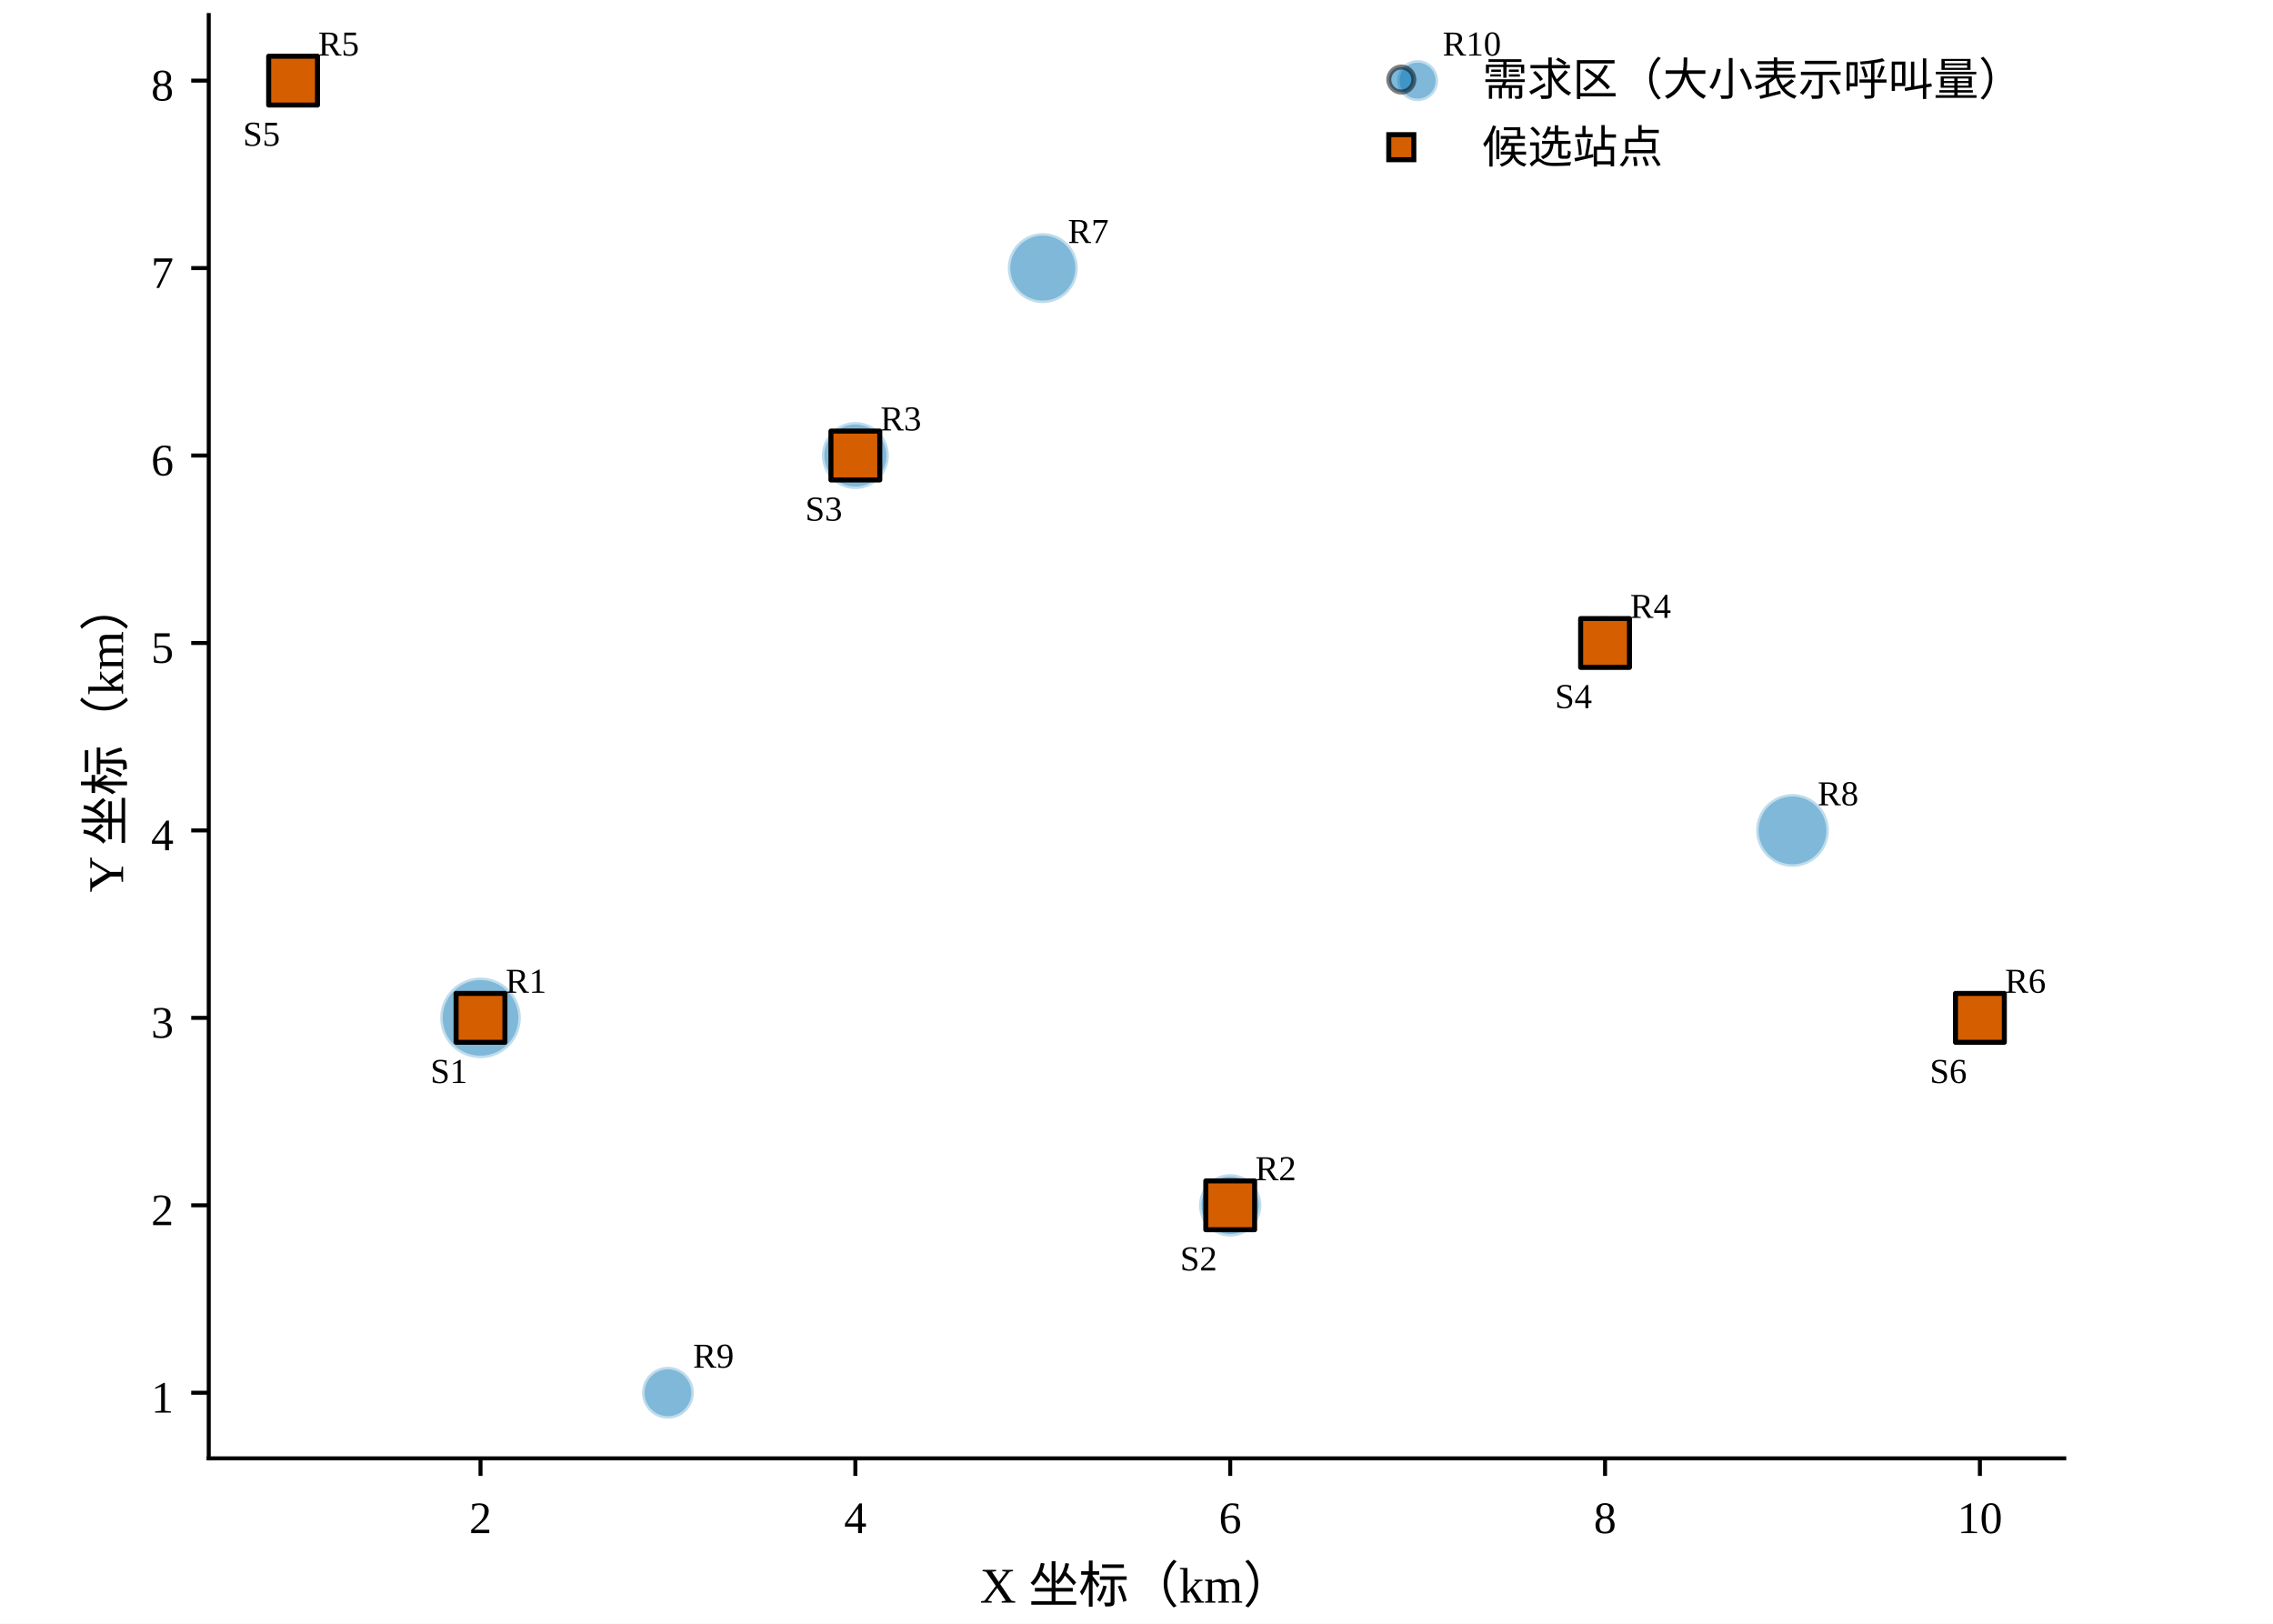
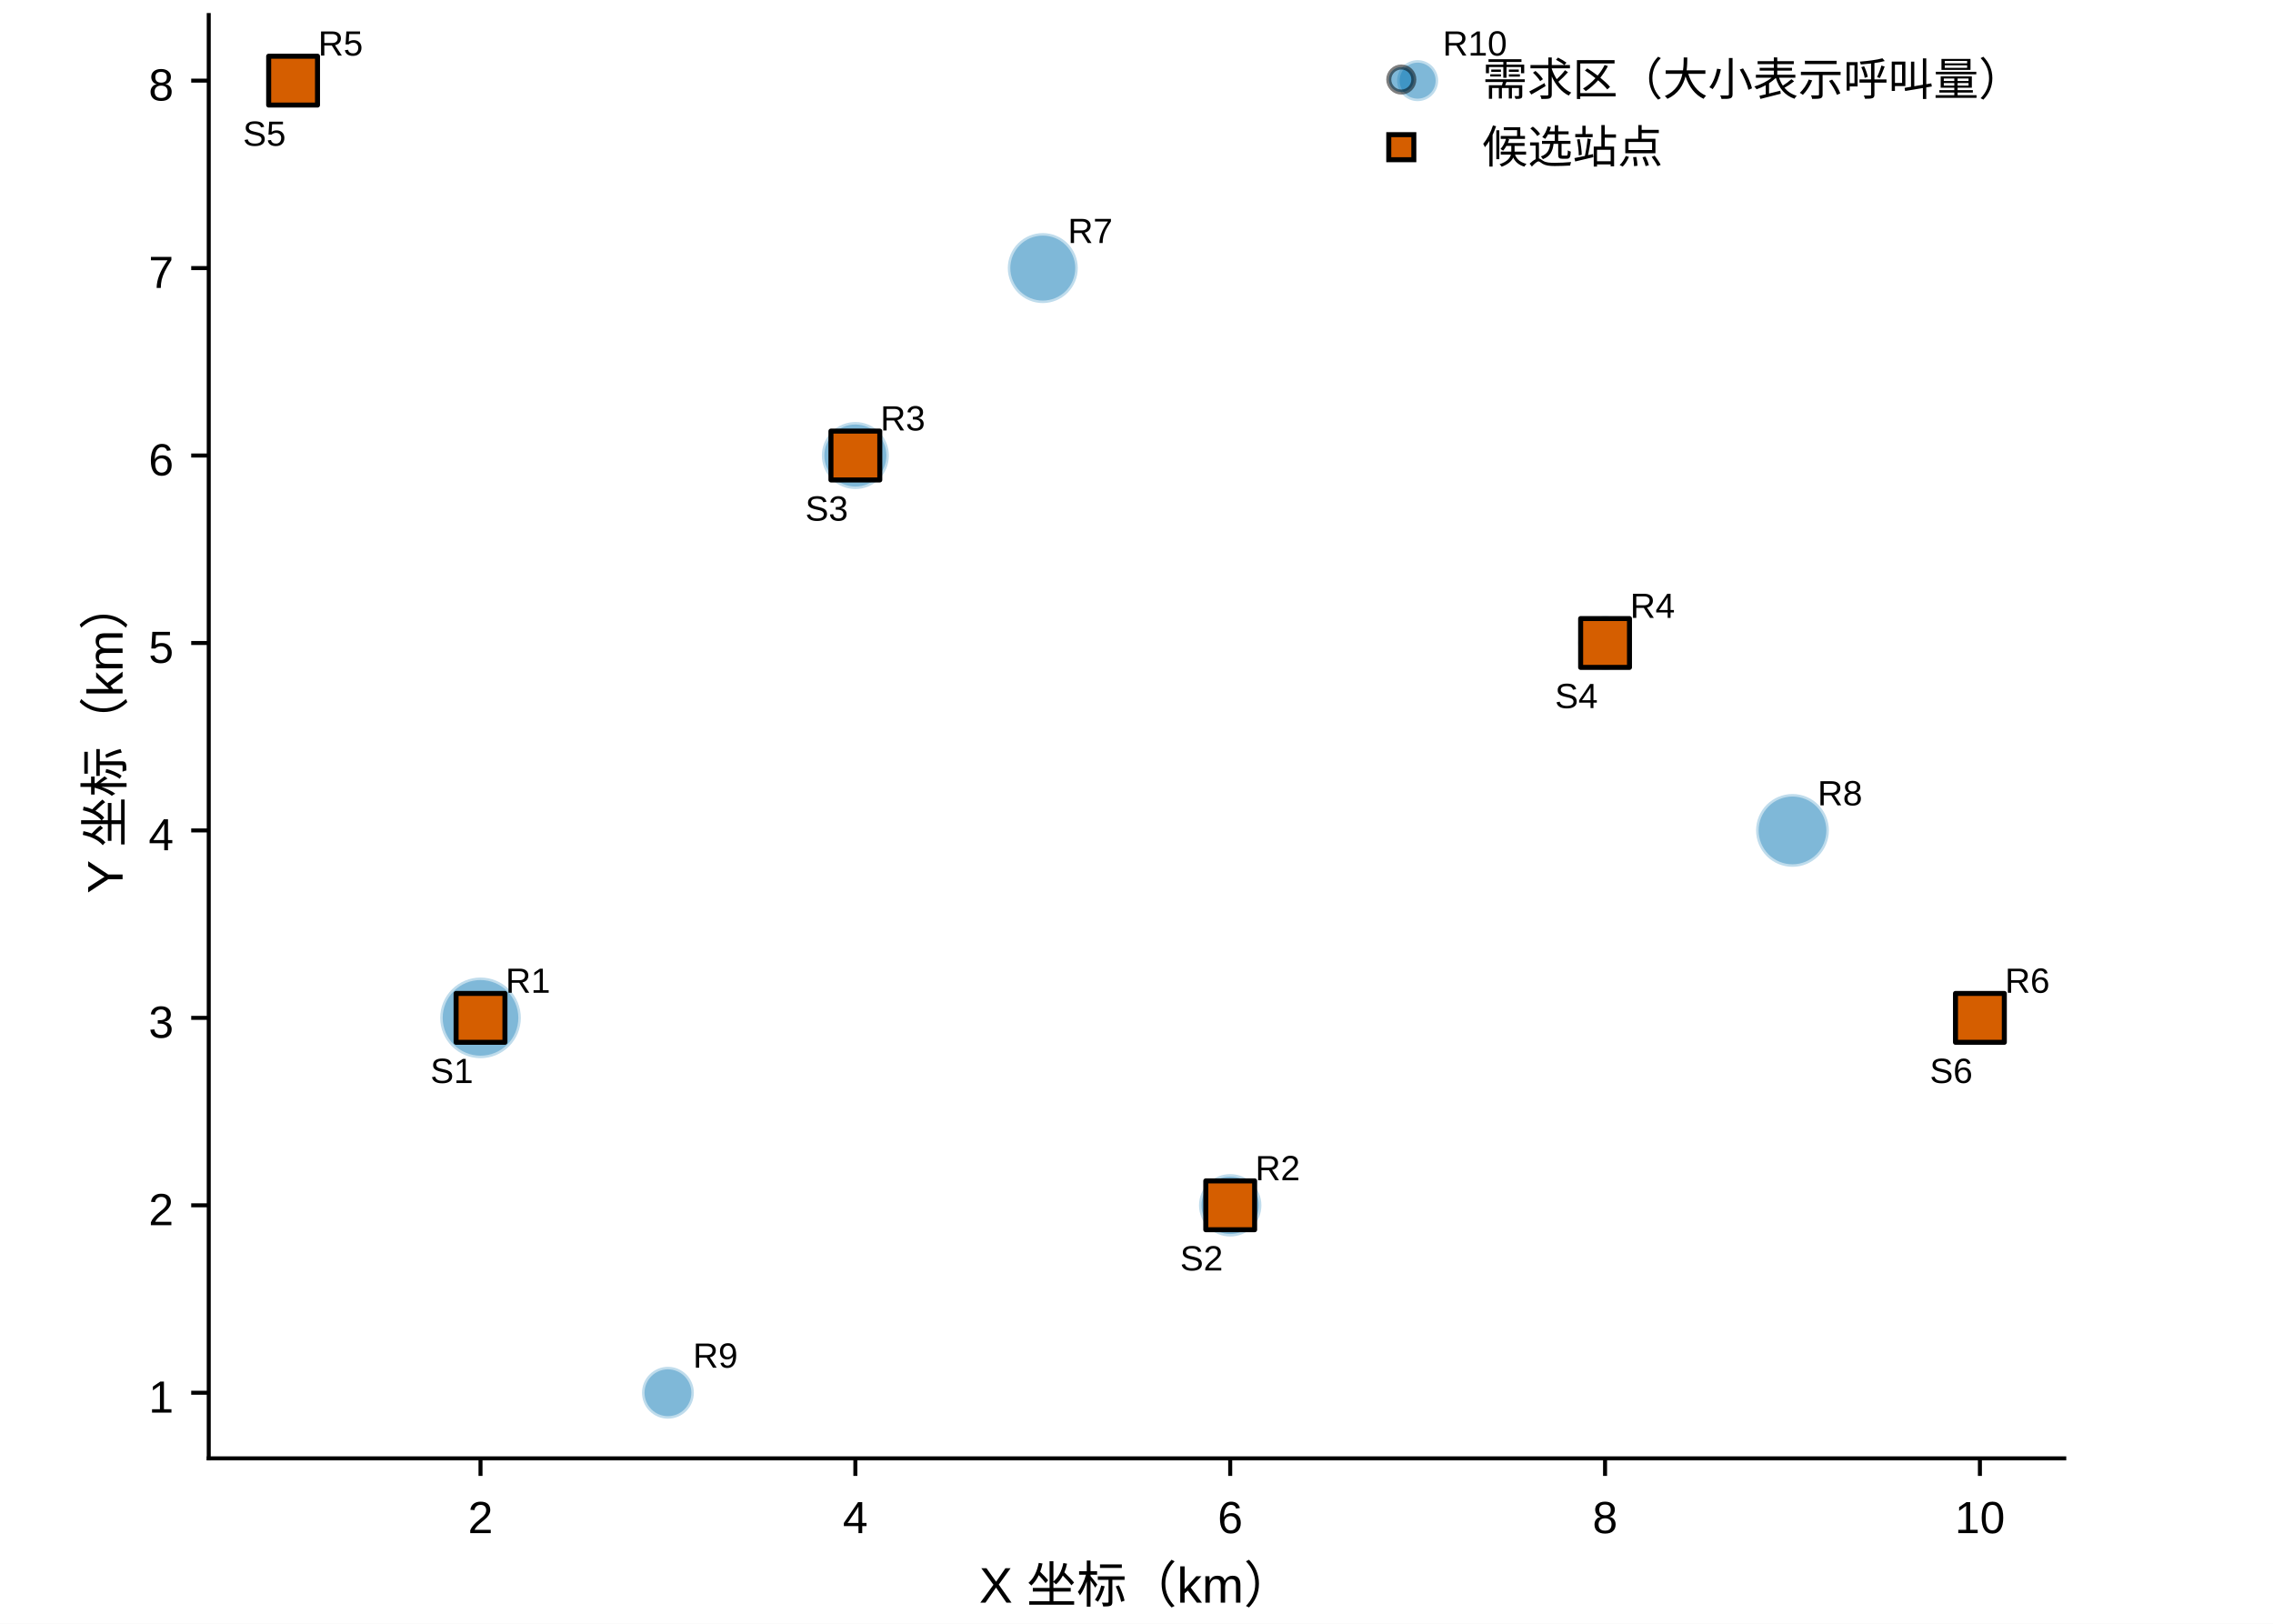
<svg xmlns="http://www.w3.org/2000/svg" xmlns:xlink="http://www.w3.org/1999/xlink" width="453.6pt" height="324pt" viewBox="0 0 453.6 324" version="1.1">
  <defs>
    <style type="text/css">*{stroke-linejoin: round; stroke-linecap: butt}</style>
  </defs>
  <g id="figure_1">
    <g id="patch_1">
-       <path d="M 0 324  L 453.6 324  L 453.6 0  L 0 0  z " style="fill: #ffffff" />
+       <path d="M 0 324 L 453.6 324 L 453.6 0 L 0 0 z " style="fill: #ffffff" />
    </g>
    <g id="axes_1">
      <g id="patch_2">
-         <path d="M 41.657 291  L 411.943 291  L 411.943 3  L 41.657 3  z " style="fill: #ffffff" />
+         <path d="M 41.657 291 L 411.943 291 L 411.943 3 L 41.657 3 z " style="fill: #ffffff" />
      </g>
      <g id="PathCollection_1">
-         <path d="M 95.891 211.151  C 98.025 211.151 100.072 210.303 101.581 208.794  C 103.09 207.285 103.938 205.238 103.938 203.104  C 103.938 200.97 103.09 198.923 101.581 197.414  C 100.072 195.905 98.025 195.057 95.891 195.057  C 93.757 195.057 91.71 195.905 90.201 197.414  C 88.692 198.923 87.844 200.97 87.844 203.104  C 87.844 205.238 88.692 207.285 90.201 208.794  C 91.71 210.303 93.757 211.151 95.891 211.151  z " clip-path="url(#pc7ab829823)" style="fill: #0072b2; fill-opacity: 0.5; stroke: #ffffff; stroke-opacity: 0.5" />
-         <path d="M 245.501 246.731  C 247.152 246.731 248.736 246.075 249.903 244.908  C 251.07 243.741 251.726 242.157 251.726 240.506  C 251.726 238.855 251.07 237.272 249.903 236.105  C 248.736 234.937 247.152 234.281 245.501 234.281  C 243.85 234.281 242.267 234.937 241.1 236.105  C 239.932 237.272 239.276 238.855 239.276 240.506  C 239.276 242.157 239.932 243.741 241.1 244.908  C 242.267 246.075 243.85 246.731 245.501 246.731  z " clip-path="url(#pc7ab829823)" style="fill: #0072b2; fill-opacity: 0.5; stroke: #ffffff; stroke-opacity: 0.5" />
-         <path d="M 170.696 97.586  C 172.47 97.586 174.172 96.881 175.426 95.626  C 176.681 94.372 177.386 92.67 177.386 90.896  C 177.386 89.122 176.681 87.42 175.426 86.166  C 174.172 84.912 172.47 84.207 170.696 84.207  C 168.922 84.207 167.22 84.912 165.966 86.166  C 164.712 87.42 164.007 89.122 164.007 90.896  C 164.007 92.67 164.712 94.372 165.966 95.626  C 167.22 96.881 168.922 97.586 170.696 97.586  z " clip-path="url(#pc7ab829823)" style="fill: #0072b2; fill-opacity: 0.5; stroke: #ffffff; stroke-opacity: 0.5" />
-         <path d="M 320.306 133.661  C 321.728 133.661 323.092 133.096 324.098 132.09  C 325.103 131.085 325.668 129.721 325.668 128.299  C 325.668 126.877 325.103 125.513 324.098 124.507  C 323.092 123.502 321.728 122.937 320.306 122.937  C 318.884 122.937 317.52 123.502 316.515 124.507  C 315.509 125.513 314.944 126.877 314.944 128.299  C 314.944 129.721 315.509 131.085 316.515 132.09  C 317.52 133.096 318.884 133.661 320.306 133.661  z " clip-path="url(#pc7ab829823)" style="fill: #0072b2; fill-opacity: 0.5; stroke: #ffffff; stroke-opacity: 0.5" />
-         <path d="M 58.489 21.066  C 59.808 21.066 61.073 20.542 62.006 19.609  C 62.939 18.676 63.464 17.41 63.464 16.091  C 63.464 14.772 62.939 13.506 62.006 12.573  C 61.073 11.64 59.808 11.116 58.489 11.116  C 57.169 11.116 55.904 11.64 54.971 12.573  C 54.038 13.506 53.514 14.772 53.514 16.091  C 53.514 17.41 54.038 18.676 54.971 19.609  C 55.904 20.542 57.169 21.066 58.489 21.066  z " clip-path="url(#pc7ab829823)" style="fill: #0072b2; fill-opacity: 0.5; stroke: #ffffff; stroke-opacity: 0.5" />
-         <path d="M 395.111 207.659  C 396.319 207.659 397.478 207.179 398.332 206.325  C 399.187 205.471 399.667 204.312 399.667 203.104  C 399.667 201.896 399.187 200.737 398.332 199.883  C 397.478 199.029 396.319 198.549 395.111 198.549  C 393.903 198.549 392.745 199.029 391.89 199.883  C 391.036 200.737 390.556 201.896 390.556 203.104  C 390.556 204.312 391.036 205.471 391.89 206.325  C 392.745 207.179 393.903 207.659 395.111 207.659  z " clip-path="url(#pc7ab829823)" style="fill: #0072b2; fill-opacity: 0.5; stroke: #ffffff; stroke-opacity: 0.5" />
-         <path d="M 208.099 60.476  C 209.95 60.476 211.727 59.74 213.036 58.431  C 214.345 57.121 215.081 55.345 215.081 53.494  C 215.081 51.642 214.345 49.866 213.036 48.557  C 211.727 47.247 209.95 46.512 208.099 46.512  C 206.247 46.512 204.471 47.247 203.162 48.557  C 201.852 49.866 201.117 51.642 201.117 53.494  C 201.117 55.345 201.852 57.121 203.162 58.431  C 204.471 59.74 206.247 60.476 208.099 60.476  z " clip-path="url(#pc7ab829823)" style="fill: #0072b2; fill-opacity: 0.5; stroke: #ffffff; stroke-opacity: 0.5" />
-         <path d="M 357.709 172.964  C 359.635 172.964 361.483 172.199 362.845 170.837  C 364.207 169.475 364.972 167.627 364.972 165.701  C 364.972 163.775 364.207 161.928 362.845 160.566  C 361.483 159.204 359.635 158.438 357.709 158.438  C 355.783 158.438 353.935 159.204 352.573 160.566  C 351.211 161.928 350.446 163.775 350.446 165.701  C 350.446 167.627 351.211 169.475 352.573 170.837  C 353.935 172.199 355.783 172.964 357.709 172.964  z " clip-path="url(#pc7ab829823)" style="fill: #0072b2; fill-opacity: 0.5; stroke: #ffffff; stroke-opacity: 0.5" />
-         <path d="M 133.294 283.081  C 134.665 283.081 135.981 282.536 136.951 281.566  C 137.921 280.596 138.466 279.281 138.466 277.909  C 138.466 276.537 137.921 275.222 136.951 274.252  C 135.981 273.282 134.665 272.737 133.294 272.737  C 131.922 272.737 130.606 273.282 129.636 274.252  C 128.667 275.222 128.122 276.537 128.122 277.909  C 128.122 279.281 128.667 280.596 129.636 281.566  C 130.606 282.536 131.922 283.081 133.294 283.081  z " clip-path="url(#pc7ab829823)" style="fill: #0072b2; fill-opacity: 0.5; stroke: #ffffff; stroke-opacity: 0.5" />
-         <path d="M 282.904 20.184  C 283.989 20.184 285.03 19.753 285.798 18.985  C 286.565 18.218 286.996 17.177 286.996 16.091  C 286.996 15.006 286.565 13.965 285.798 13.197  C 285.03 12.43 283.989 11.998 282.904 11.998  C 281.818 11.998 280.777 12.43 280.01 13.197  C 279.242 13.965 278.811 15.006 278.811 16.091  C 278.811 17.177 279.242 18.218 280.01 18.985  C 280.777 19.753 281.818 20.184 282.904 20.184  z " clip-path="url(#pc7ab829823)" style="fill: #0072b2; fill-opacity: 0.5; stroke: #ffffff; stroke-opacity: 0.5" />
+         <path d="M 95.891 211.151 C 98.025 211.151 100.072 210.303 101.581 208.794 C 103.09 207.285 103.938 205.238 103.938 203.104 C 103.938 200.97 103.09 198.923 101.581 197.414 C 100.072 195.905 98.025 195.057 95.891 195.057 C 93.757 195.057 91.71 195.905 90.201 197.414 C 88.692 198.923 87.844 200.97 87.844 203.104 C 87.844 205.238 88.692 207.285 90.201 208.794 C 91.71 210.303 93.757 211.151 95.891 211.151 z " clip-path="url(#p1caa23de61)" style="fill: #0072b2; fill-opacity: 0.5; stroke: #ffffff; stroke-opacity: 0.5" />
+         <path d="M 245.501 246.731 C 247.152 246.731 248.736 246.075 249.903 244.908 C 251.07 243.741 251.726 242.157 251.726 240.506 C 251.726 238.855 251.07 237.272 249.903 236.105 C 248.736 234.937 247.152 234.281 245.501 234.281 C 243.85 234.281 242.267 234.937 241.1 236.105 C 239.932 237.272 239.276 238.855 239.276 240.506 C 239.276 242.157 239.932 243.741 241.1 244.908 C 242.267 246.075 243.85 246.731 245.501 246.731 z " clip-path="url(#p1caa23de61)" style="fill: #0072b2; fill-opacity: 0.5; stroke: #ffffff; stroke-opacity: 0.5" />
+         <path d="M 170.696 97.586 C 172.47 97.586 174.172 96.881 175.426 95.626 C 176.681 94.372 177.386 92.67 177.386 90.896 C 177.386 89.122 176.681 87.42 175.426 86.166 C 174.172 84.912 172.47 84.207 170.696 84.207 C 168.922 84.207 167.22 84.912 165.966 86.166 C 164.712 87.42 164.007 89.122 164.007 90.896 C 164.007 92.67 164.712 94.372 165.966 95.626 C 167.22 96.881 168.922 97.586 170.696 97.586 z " clip-path="url(#p1caa23de61)" style="fill: #0072b2; fill-opacity: 0.5; stroke: #ffffff; stroke-opacity: 0.5" />
+         <path d="M 320.306 133.661 C 321.728 133.661 323.092 133.096 324.098 132.09 C 325.103 131.085 325.668 129.721 325.668 128.299 C 325.668 126.877 325.103 125.513 324.098 124.507 C 323.092 123.502 321.728 122.937 320.306 122.937 C 318.884 122.937 317.52 123.502 316.515 124.507 C 315.509 125.513 314.944 126.877 314.944 128.299 C 314.944 129.721 315.509 131.085 316.515 132.09 C 317.52 133.096 318.884 133.661 320.306 133.661 z " clip-path="url(#p1caa23de61)" style="fill: #0072b2; fill-opacity: 0.5; stroke: #ffffff; stroke-opacity: 0.5" />
+         <path d="M 58.489 21.066 C 59.808 21.066 61.073 20.542 62.006 19.609 C 62.939 18.676 63.464 17.41 63.464 16.091 C 63.464 14.772 62.939 13.506 62.006 12.573 C 61.073 11.64 59.808 11.116 58.489 11.116 C 57.169 11.116 55.904 11.64 54.971 12.573 C 54.038 13.506 53.514 14.772 53.514 16.091 C 53.514 17.41 54.038 18.676 54.971 19.609 C 55.904 20.542 57.169 21.066 58.489 21.066 z " clip-path="url(#p1caa23de61)" style="fill: #0072b2; fill-opacity: 0.5; stroke: #ffffff; stroke-opacity: 0.5" />
+         <path d="M 395.111 207.659 C 396.319 207.659 397.478 207.179 398.332 206.325 C 399.187 205.471 399.667 204.312 399.667 203.104 C 399.667 201.896 399.187 200.737 398.332 199.883 C 397.478 199.029 396.319 198.549 395.111 198.549 C 393.903 198.549 392.745 199.029 391.89 199.883 C 391.036 200.737 390.556 201.896 390.556 203.104 C 390.556 204.312 391.036 205.471 391.89 206.325 C 392.745 207.179 393.903 207.659 395.111 207.659 z " clip-path="url(#p1caa23de61)" style="fill: #0072b2; fill-opacity: 0.5; stroke: #ffffff; stroke-opacity: 0.5" />
+         <path d="M 208.099 60.476 C 209.95 60.476 211.727 59.74 213.036 58.431 C 214.345 57.121 215.081 55.345 215.081 53.494 C 215.081 51.642 214.345 49.866 213.036 48.557 C 211.727 47.247 209.95 46.512 208.099 46.512 C 206.247 46.512 204.471 47.247 203.162 48.557 C 201.852 49.866 201.117 51.642 201.117 53.494 C 201.117 55.345 201.852 57.121 203.162 58.431 C 204.471 59.74 206.247 60.476 208.099 60.476 z " clip-path="url(#p1caa23de61)" style="fill: #0072b2; fill-opacity: 0.5; stroke: #ffffff; stroke-opacity: 0.5" />
+         <path d="M 357.709 172.964 C 359.635 172.964 361.483 172.199 362.845 170.837 C 364.207 169.475 364.972 167.627 364.972 165.701 C 364.972 163.775 364.207 161.928 362.845 160.566 C 361.483 159.204 359.635 158.438 357.709 158.438 C 355.783 158.438 353.935 159.204 352.573 160.566 C 351.211 161.928 350.446 163.775 350.446 165.701 C 350.446 167.627 351.211 169.475 352.573 170.837 C 353.935 172.199 355.783 172.964 357.709 172.964 z " clip-path="url(#p1caa23de61)" style="fill: #0072b2; fill-opacity: 0.5; stroke: #ffffff; stroke-opacity: 0.5" />
+         <path d="M 133.294 283.081 C 134.665 283.081 135.981 282.536 136.951 281.566 C 137.921 280.596 138.466 279.281 138.466 277.909 C 138.466 276.537 137.921 275.222 136.951 274.252 C 135.981 273.282 134.665 272.737 133.294 272.737 C 131.922 272.737 130.606 273.282 129.636 274.252 C 128.667 275.222 128.122 276.537 128.122 277.909 C 128.122 279.281 128.667 280.596 129.636 281.566 C 130.606 282.536 131.922 283.081 133.294 283.081 z " clip-path="url(#p1caa23de61)" style="fill: #0072b2; fill-opacity: 0.5; stroke: #ffffff; stroke-opacity: 0.5" />
+         <path d="M 282.904 20.184 C 283.989 20.184 285.03 19.753 285.798 18.985 C 286.565 18.218 286.996 17.177 286.996 16.091 C 286.996 15.006 286.565 13.965 285.798 13.197 C 285.03 12.43 283.989 11.998 282.904 11.998 C 281.818 11.998 280.777 12.43 280.01 13.197 C 279.242 13.965 278.811 15.006 278.811 16.091 C 278.811 17.177 279.242 18.218 280.01 18.985 C 280.777 19.753 281.818 20.184 282.904 20.184 z " clip-path="url(#p1caa23de61)" style="fill: #0072b2; fill-opacity: 0.5; stroke: #ffffff; stroke-opacity: 0.5" />
      </g>
      <g id="PathCollection_2">
        <defs>
-           <path id="me030f2ce6d" d="M -4.873 4.873  L 4.873 4.873  L 4.873 -4.873  L -4.873 -4.873  z " style="stroke: #000000" />
+           <path id="m849bb7aa0b" d="M -4.873 4.873 L 4.873 4.873 L 4.873 -4.873 L -4.873 -4.873 z " style="stroke: #000000" />
        </defs>
-         <g clip-path="url(#pc7ab829823)">
-           <use xlink:href="#me030f2ce6d" x="95.891" y="203.104" style="fill: #d55e00; stroke: #000000" />
-           <use xlink:href="#me030f2ce6d" x="245.501" y="240.506" style="fill: #d55e00; stroke: #000000" />
-           <use xlink:href="#me030f2ce6d" x="170.696" y="90.896" style="fill: #d55e00; stroke: #000000" />
-           <use xlink:href="#me030f2ce6d" x="320.306" y="128.299" style="fill: #d55e00; stroke: #000000" />
-           <use xlink:href="#me030f2ce6d" x="58.489" y="16.091" style="fill: #d55e00; stroke: #000000" />
-           <use xlink:href="#me030f2ce6d" x="395.111" y="203.104" style="fill: #d55e00; stroke: #000000" />
+         <g clip-path="url(#p1caa23de61)">
+           <use xlink:href="#m849bb7aa0b" x="95.891" y="203.104" style="fill: #d55e00; stroke: #000000" />
+           <use xlink:href="#m849bb7aa0b" x="245.501" y="240.506" style="fill: #d55e00; stroke: #000000" />
+           <use xlink:href="#m849bb7aa0b" x="170.696" y="90.896" style="fill: #d55e00; stroke: #000000" />
+           <use xlink:href="#m849bb7aa0b" x="320.306" y="128.299" style="fill: #d55e00; stroke: #000000" />
+           <use xlink:href="#m849bb7aa0b" x="58.489" y="16.091" style="fill: #d55e00; stroke: #000000" />
+           <use xlink:href="#m849bb7aa0b" x="395.111" y="203.104" style="fill: #d55e00; stroke: #000000" />
        </g>
      </g>
      <g id="matplotlib.axis_1">
        <g id="xtick_1">
          <g id="line2d_1">
            <defs>
-               <path id="ma19f5868d9" d="M 0 0  L 0 3.5  " style="stroke: #000000; stroke-width: 0.8" />
+               <path id="m3353191e24" d="M 0 0 L 0 3.5 " style="stroke: #000000; stroke-width: 0.8" />
            </defs>
            <g>
-               <use xlink:href="#ma19f5868d9" x="95.891" y="291" style="stroke: #000000; stroke-width: 0.8" />
+               <use xlink:href="#m3353191e24" x="95.891" y="291" style="stroke: #000000; stroke-width: 0.8" />
            </g>
          </g>
          <g id="text_1">
-             <text style="font-size: 9px; font-family: 'Noto Serif SC', 'Times New Roman', 'Times', 'DejaVu Serif', serif; text-anchor: middle" x="95.891" y="305.92" transform="rotate(-0 95.89113 305.9198)">2</text>
+             <text style="font-size: 9px; font-family: 'Noto Sans SC', 'Arial', 'Helvetica', 'DejaVu Sans', sans-serif; text-anchor: middle" x="95.891" y="305.92" transform="rotate(-0 95.89113 305.9198)">2</text>
          </g>
        </g>
        <g id="xtick_2">
          <g id="line2d_2">
            <g>
-               <use xlink:href="#ma19f5868d9" x="170.696" y="291" style="stroke: #000000; stroke-width: 0.8" />
+               <use xlink:href="#m3353191e24" x="170.696" y="291" style="stroke: #000000; stroke-width: 0.8" />
            </g>
          </g>
          <g id="text_2">
-             <text style="font-size: 9px; font-family: 'Noto Serif SC', 'Times New Roman', 'Times', 'DejaVu Serif', serif; text-anchor: middle" x="170.696" y="305.92" transform="rotate(-0 170.6962 305.9198)">4</text>
+             <text style="font-size: 9px; font-family: 'Noto Sans SC', 'Arial', 'Helvetica', 'DejaVu Sans', sans-serif; text-anchor: middle" x="170.696" y="305.92" transform="rotate(-0 170.6962 305.9198)">4</text>
          </g>
        </g>
        <g id="xtick_3">
          <g id="line2d_3">
            <g>
-               <use xlink:href="#ma19f5868d9" x="245.501" y="291" style="stroke: #000000; stroke-width: 0.8" />
+               <use xlink:href="#m3353191e24" x="245.501" y="291" style="stroke: #000000; stroke-width: 0.8" />
            </g>
          </g>
          <g id="text_3">
-             <text style="font-size: 9px; font-family: 'Noto Serif SC', 'Times New Roman', 'Times', 'DejaVu Serif', serif; text-anchor: middle" x="245.501" y="305.92" transform="rotate(-0 245.5013 305.9198)">6</text>
+             <text style="font-size: 9px; font-family: 'Noto Sans SC', 'Arial', 'Helvetica', 'DejaVu Sans', sans-serif; text-anchor: middle" x="245.501" y="305.92" transform="rotate(-0 245.5013 305.9198)">6</text>
          </g>
        </g>
        <g id="xtick_4">
          <g id="line2d_4">
            <g>
-               <use xlink:href="#ma19f5868d9" x="320.306" y="291" style="stroke: #000000; stroke-width: 0.8" />
+               <use xlink:href="#m3353191e24" x="320.306" y="291" style="stroke: #000000; stroke-width: 0.8" />
            </g>
          </g>
          <g id="text_4">
-             <text style="font-size: 9px; font-family: 'Noto Serif SC', 'Times New Roman', 'Times', 'DejaVu Serif', serif; text-anchor: middle" x="320.306" y="305.92" transform="rotate(-0 320.3063 305.9198)">8</text>
+             <text style="font-size: 9px; font-family: 'Noto Sans SC', 'Arial', 'Helvetica', 'DejaVu Sans', sans-serif; text-anchor: middle" x="320.306" y="305.92" transform="rotate(-0 320.3063 305.9198)">8</text>
          </g>
        </g>
        <g id="xtick_5">
          <g id="line2d_5">
            <g>
-               <use xlink:href="#ma19f5868d9" x="395.111" y="291" style="stroke: #000000; stroke-width: 0.8" />
+               <use xlink:href="#m3353191e24" x="395.111" y="291" style="stroke: #000000; stroke-width: 0.8" />
            </g>
          </g>
          <g id="text_5">
-             <text style="font-size: 9px; font-family: 'Noto Serif SC', 'Times New Roman', 'Times', 'DejaVu Serif', serif; text-anchor: middle" x="395.111" y="305.92" transform="rotate(-0 395.1114 305.9198)">10</text>
+             <text style="font-size: 9px; font-family: 'Noto Sans SC', 'Arial', 'Helvetica', 'DejaVu Sans', sans-serif; text-anchor: middle" x="395.111" y="305.92" transform="rotate(-0 395.1114 305.9198)">10</text>
          </g>
        </g>
        <g id="text_6">
-           <text style="font-size: 10px; font-family: 'Noto Serif SC', 'Times New Roman', 'Times', 'DejaVu Serif', serif; text-anchor: middle" x="226.8" y="319.8" transform="rotate(-0 226.8 319.7998)">X 坐标（km）</text>
+           <text style="font-size: 10px; font-family: 'Noto Sans SC', 'Arial', 'Helvetica', 'DejaVu Sans', sans-serif; text-anchor: middle" x="226.8" y="319.8" transform="rotate(-0 226.8 319.7998)">X 坐标（km）</text>
        </g>
      </g>
      <g id="matplotlib.axis_2">
        <g id="ytick_1">
          <g id="line2d_6">
            <defs>
-               <path id="mfa2131908f" d="M 0 0  L -3.5 0  " style="stroke: #000000; stroke-width: 0.8" />
+               <path id="m46ee2d60dd" d="M 0 0 L -3.5 0 " style="stroke: #000000; stroke-width: 0.8" />
            </defs>
            <g>
-               <use xlink:href="#mfa2131908f" x="41.657" y="277.909" style="stroke: #000000; stroke-width: 0.8" />
+               <use xlink:href="#m46ee2d60dd" x="41.657" y="277.909" style="stroke: #000000; stroke-width: 0.8" />
            </g>
          </g>
          <g id="text_7">
-             <text style="font-size: 9px; font-family: 'Noto Serif SC', 'Times New Roman', 'Times', 'DejaVu Serif', serif; text-anchor: end" x="34.657" y="281.869" transform="rotate(-0 34.65745 281.8689)">1</text>
+             <text style="font-size: 9px; font-family: 'Noto Sans SC', 'Arial', 'Helvetica', 'DejaVu Sans', sans-serif; text-anchor: end" x="34.657" y="281.869" transform="rotate(-0 34.65745 281.8689)">1</text>
          </g>
        </g>
        <g id="ytick_2">
          <g id="line2d_7">
            <g>
-               <use xlink:href="#mfa2131908f" x="41.657" y="240.506" style="stroke: #000000; stroke-width: 0.8" />
+               <use xlink:href="#m46ee2d60dd" x="41.657" y="240.506" style="stroke: #000000; stroke-width: 0.8" />
            </g>
          </g>
          <g id="text_8">
-             <text style="font-size: 9px; font-family: 'Noto Serif SC', 'Times New Roman', 'Times', 'DejaVu Serif', serif; text-anchor: end" x="34.657" y="244.466" transform="rotate(-0 34.65745 244.4663)">2</text>
+             <text style="font-size: 9px; font-family: 'Noto Sans SC', 'Arial', 'Helvetica', 'DejaVu Sans', sans-serif; text-anchor: end" x="34.657" y="244.466" transform="rotate(-0 34.65745 244.4663)">2</text>
          </g>
        </g>
        <g id="ytick_3">
          <g id="line2d_8">
            <g>
-               <use xlink:href="#mfa2131908f" x="41.657" y="203.104" style="stroke: #000000; stroke-width: 0.8" />
+               <use xlink:href="#m46ee2d60dd" x="41.657" y="203.104" style="stroke: #000000; stroke-width: 0.8" />
            </g>
          </g>
          <g id="text_9">
-             <text style="font-size: 9px; font-family: 'Noto Serif SC', 'Times New Roman', 'Times', 'DejaVu Serif', serif; text-anchor: end" x="34.657" y="207.064" transform="rotate(-0 34.65745 207.0638)">3</text>
+             <text style="font-size: 9px; font-family: 'Noto Sans SC', 'Arial', 'Helvetica', 'DejaVu Sans', sans-serif; text-anchor: end" x="34.657" y="207.064" transform="rotate(-0 34.65745 207.0638)">3</text>
          </g>
        </g>
        <g id="ytick_4">
          <g id="line2d_9">
            <g>
-               <use xlink:href="#mfa2131908f" x="41.657" y="165.701" style="stroke: #000000; stroke-width: 0.8" />
+               <use xlink:href="#m46ee2d60dd" x="41.657" y="165.701" style="stroke: #000000; stroke-width: 0.8" />
            </g>
          </g>
          <g id="text_10">
-             <text style="font-size: 9px; font-family: 'Noto Serif SC', 'Times New Roman', 'Times', 'DejaVu Serif', serif; text-anchor: end" x="34.657" y="169.661" transform="rotate(-0 34.65745 169.6613)">4</text>
+             <text style="font-size: 9px; font-family: 'Noto Sans SC', 'Arial', 'Helvetica', 'DejaVu Sans', sans-serif; text-anchor: end" x="34.657" y="169.661" transform="rotate(-0 34.65745 169.6613)">4</text>
          </g>
        </g>
        <g id="ytick_5">
          <g id="line2d_10">
            <g>
-               <use xlink:href="#mfa2131908f" x="41.657" y="128.299" style="stroke: #000000; stroke-width: 0.8" />
+               <use xlink:href="#m46ee2d60dd" x="41.657" y="128.299" style="stroke: #000000; stroke-width: 0.8" />
            </g>
          </g>
          <g id="text_11">
-             <text style="font-size: 9px; font-family: 'Noto Serif SC', 'Times New Roman', 'Times', 'DejaVu Serif', serif; text-anchor: end" x="34.657" y="132.259" transform="rotate(-0 34.65745 132.2587)">5</text>
+             <text style="font-size: 9px; font-family: 'Noto Sans SC', 'Arial', 'Helvetica', 'DejaVu Sans', sans-serif; text-anchor: end" x="34.657" y="132.259" transform="rotate(-0 34.65745 132.2587)">5</text>
          </g>
        </g>
        <g id="ytick_6">
          <g id="line2d_11">
            <g>
-               <use xlink:href="#mfa2131908f" x="41.657" y="90.896" style="stroke: #000000; stroke-width: 0.8" />
+               <use xlink:href="#m46ee2d60dd" x="41.657" y="90.896" style="stroke: #000000; stroke-width: 0.8" />
            </g>
          </g>
          <g id="text_12">
-             <text style="font-size: 9px; font-family: 'Noto Serif SC', 'Times New Roman', 'Times', 'DejaVu Serif', serif; text-anchor: end" x="34.657" y="94.856" transform="rotate(-0 34.65745 94.8562)">6</text>
+             <text style="font-size: 9px; font-family: 'Noto Sans SC', 'Arial', 'Helvetica', 'DejaVu Sans', sans-serif; text-anchor: end" x="34.657" y="94.856" transform="rotate(-0 34.65745 94.8562)">6</text>
          </g>
        </g>
        <g id="ytick_7">
          <g id="line2d_12">
            <g>
-               <use xlink:href="#mfa2131908f" x="41.657" y="53.494" style="stroke: #000000; stroke-width: 0.8" />
+               <use xlink:href="#m46ee2d60dd" x="41.657" y="53.494" style="stroke: #000000; stroke-width: 0.8" />
            </g>
          </g>
          <g id="text_13">
-             <text style="font-size: 9px; font-family: 'Noto Serif SC', 'Times New Roman', 'Times', 'DejaVu Serif', serif; text-anchor: end" x="34.657" y="57.454" transform="rotate(-0 34.65745 57.45366)">7</text>
+             <text style="font-size: 9px; font-family: 'Noto Sans SC', 'Arial', 'Helvetica', 'DejaVu Sans', sans-serif; text-anchor: end" x="34.657" y="57.454" transform="rotate(-0 34.65745 57.45366)">7</text>
          </g>
        </g>
        <g id="ytick_8">
          <g id="line2d_13">
            <g>
-               <use xlink:href="#mfa2131908f" x="41.657" y="16.091" style="stroke: #000000; stroke-width: 0.8" />
+               <use xlink:href="#m46ee2d60dd" x="41.657" y="16.091" style="stroke: #000000; stroke-width: 0.8" />
            </g>
          </g>
          <g id="text_14">
-             <text style="font-size: 9px; font-family: 'Noto Serif SC', 'Times New Roman', 'Times', 'DejaVu Serif', serif; text-anchor: end" x="34.657" y="20.051" transform="rotate(-0 34.65745 20.05113)">8</text>
+             <text style="font-size: 9px; font-family: 'Noto Sans SC', 'Arial', 'Helvetica', 'DejaVu Sans', sans-serif; text-anchor: end" x="34.657" y="20.051" transform="rotate(-0 34.65745 20.05113)">8</text>
          </g>
        </g>
        <g id="text_15">
-           <text style="font-size: 10px; font-family: 'Noto Serif SC', 'Times New Roman', 'Times', 'DejaVu Serif', serif; text-anchor: middle" x="24.561" y="147" transform="rotate(-90 24.56089 147)">Y 坐标（km）</text>
+           <text style="font-size: 10px; font-family: 'Noto Sans SC', 'Arial', 'Helvetica', 'DejaVu Sans', sans-serif; text-anchor: middle" x="24.462" y="147" transform="rotate(-90 24.46245 147)">Y 坐标（km）</text>
        </g>
      </g>
      <g id="patch_3">
-         <path d="M 41.657 291  L 41.657 3  " style="fill: none; stroke: #000000; stroke-width: 0.8; stroke-linejoin: miter; stroke-linecap: square" />
+         <path d="M 41.657 291 L 41.657 3 " style="fill: none; stroke: #000000; stroke-width: 0.8; stroke-linejoin: miter; stroke-linecap: square" />
      </g>
      <g id="patch_4">
-         <path d="M 41.657 291  L 411.943 291  " style="fill: none; stroke: #000000; stroke-width: 0.8; stroke-linejoin: miter; stroke-linecap: square" />
+         <path d="M 41.657 291 L 411.943 291 " style="fill: none; stroke: #000000; stroke-width: 0.8; stroke-linejoin: miter; stroke-linecap: square" />
      </g>
      <g id="text_16">
-         <text style="font-size: 7px; font-family: 'Noto Serif SC', 'Times New Roman', 'Times', 'DejaVu Serif', serif; text-anchor: start" x="100.891" y="198.104" transform="rotate(-0 100.8911 198.1038)">R1</text>
+         <text style="font-size: 7px; font-family: 'Noto Sans SC', 'Arial', 'Helvetica', 'DejaVu Sans', sans-serif; text-anchor: start" x="100.891" y="198.104" transform="rotate(-0 100.8911 198.1038)">R1</text>
      </g>
      <g id="text_17">
-         <text style="font-size: 7px; font-family: 'Noto Serif SC', 'Times New Roman', 'Times', 'DejaVu Serif', serif; text-anchor: start" x="250.501" y="235.506" transform="rotate(-0 250.5013 235.5063)">R2</text>
+         <text style="font-size: 7px; font-family: 'Noto Sans SC', 'Arial', 'Helvetica', 'DejaVu Sans', sans-serif; text-anchor: start" x="250.501" y="235.506" transform="rotate(-0 250.5013 235.5063)">R2</text>
      </g>
      <g id="text_18">
-         <text style="font-size: 7px; font-family: 'Noto Serif SC', 'Times New Roman', 'Times', 'DejaVu Serif', serif; text-anchor: start" x="175.696" y="85.896" transform="rotate(-0 175.6962 85.8962)">R3</text>
+         <text style="font-size: 7px; font-family: 'Noto Sans SC', 'Arial', 'Helvetica', 'DejaVu Sans', sans-serif; text-anchor: start" x="175.696" y="85.896" transform="rotate(-0 175.6962 85.8962)">R3</text>
      </g>
      <g id="text_19">
-         <text style="font-size: 7px; font-family: 'Noto Serif SC', 'Times New Roman', 'Times', 'DejaVu Serif', serif; text-anchor: start" x="325.306" y="123.299" transform="rotate(-0 325.3063 123.2987)">R4</text>
+         <text style="font-size: 7px; font-family: 'Noto Sans SC', 'Arial', 'Helvetica', 'DejaVu Sans', sans-serif; text-anchor: start" x="325.306" y="123.299" transform="rotate(-0 325.3063 123.2987)">R4</text>
      </g>
      <g id="text_20">
-         <text style="font-size: 7px; font-family: 'Noto Serif SC', 'Times New Roman', 'Times', 'DejaVu Serif', serif; text-anchor: start" x="63.489" y="11.091" transform="rotate(-0 63.48859 11.09113)">R5</text>
+         <text style="font-size: 7px; font-family: 'Noto Sans SC', 'Arial', 'Helvetica', 'DejaVu Sans', sans-serif; text-anchor: start" x="63.489" y="11.091" transform="rotate(-0 63.48859 11.09113)">R5</text>
      </g>
      <g id="text_21">
-         <text style="font-size: 7px; font-family: 'Noto Serif SC', 'Times New Roman', 'Times', 'DejaVu Serif', serif; text-anchor: start" x="400.111" y="198.104" transform="rotate(-0 400.1114 198.1038)">R6</text>
+         <text style="font-size: 7px; font-family: 'Noto Sans SC', 'Arial', 'Helvetica', 'DejaVu Sans', sans-serif; text-anchor: start" x="400.111" y="198.104" transform="rotate(-0 400.1114 198.1038)">R6</text>
      </g>
      <g id="text_22">
-         <text style="font-size: 7px; font-family: 'Noto Serif SC', 'Times New Roman', 'Times', 'DejaVu Serif', serif; text-anchor: start" x="213.099" y="48.494" transform="rotate(-0 213.0987 48.49366)">R7</text>
+         <text style="font-size: 7px; font-family: 'Noto Sans SC', 'Arial', 'Helvetica', 'DejaVu Sans', sans-serif; text-anchor: start" x="213.099" y="48.494" transform="rotate(-0 213.0987 48.49366)">R7</text>
      </g>
      <g id="text_23">
-         <text style="font-size: 7px; font-family: 'Noto Serif SC', 'Times New Roman', 'Times', 'DejaVu Serif', serif; text-anchor: start" x="362.709" y="160.701" transform="rotate(-0 362.7089 160.7013)">R8</text>
+         <text style="font-size: 7px; font-family: 'Noto Sans SC', 'Arial', 'Helvetica', 'DejaVu Sans', sans-serif; text-anchor: start" x="362.709" y="160.701" transform="rotate(-0 362.7089 160.7013)">R8</text>
      </g>
      <g id="text_24">
-         <text style="font-size: 7px; font-family: 'Noto Serif SC', 'Times New Roman', 'Times', 'DejaVu Serif', serif; text-anchor: start" x="138.294" y="272.909" transform="rotate(-0 138.2937 272.9089)">R9</text>
+         <text style="font-size: 7px; font-family: 'Noto Sans SC', 'Arial', 'Helvetica', 'DejaVu Sans', sans-serif; text-anchor: start" x="138.294" y="272.909" transform="rotate(-0 138.2937 272.9089)">R9</text>
      </g>
      <g id="text_25">
-         <text style="font-size: 7px; font-family: 'Noto Serif SC', 'Times New Roman', 'Times', 'DejaVu Serif', serif; text-anchor: start" x="287.904" y="11.091" transform="rotate(-0 287.9038 11.09113)">R10</text>
+         <text style="font-size: 7px; font-family: 'Noto Sans SC', 'Arial', 'Helvetica', 'DejaVu Sans', sans-serif; text-anchor: start" x="287.904" y="11.091" transform="rotate(-0 287.9038 11.09113)">R10</text>
      </g>
      <g id="text_26">
-         <text style="font-size: 7px; font-family: 'Noto Serif SC', 'Times New Roman', 'Times', 'DejaVu Serif', serif; text-anchor: start" x="85.891" y="216.104" transform="rotate(-0 85.89113 216.1038)">S1</text>
+         <text style="font-size: 7px; font-family: 'Noto Sans SC', 'Arial', 'Helvetica', 'DejaVu Sans', sans-serif; text-anchor: start" x="85.891" y="216.104" transform="rotate(-0 85.89113 216.1038)">S1</text>
      </g>
      <g id="text_27">
-         <text style="font-size: 7px; font-family: 'Noto Serif SC', 'Times New Roman', 'Times', 'DejaVu Serif', serif; text-anchor: start" x="235.501" y="253.506" transform="rotate(-0 235.5013 253.5063)">S2</text>
+         <text style="font-size: 7px; font-family: 'Noto Sans SC', 'Arial', 'Helvetica', 'DejaVu Sans', sans-serif; text-anchor: start" x="235.501" y="253.506" transform="rotate(-0 235.5013 253.5063)">S2</text>
      </g>
      <g id="text_28">
-         <text style="font-size: 7px; font-family: 'Noto Serif SC', 'Times New Roman', 'Times', 'DejaVu Serif', serif; text-anchor: start" x="160.696" y="103.896" transform="rotate(-0 160.6962 103.8962)">S3</text>
+         <text style="font-size: 7px; font-family: 'Noto Sans SC', 'Arial', 'Helvetica', 'DejaVu Sans', sans-serif; text-anchor: start" x="160.696" y="103.896" transform="rotate(-0 160.6962 103.8962)">S3</text>
      </g>
      <g id="text_29">
-         <text style="font-size: 7px; font-family: 'Noto Serif SC', 'Times New Roman', 'Times', 'DejaVu Serif', serif; text-anchor: start" x="310.306" y="141.299" transform="rotate(-0 310.3063 141.2987)">S4</text>
+         <text style="font-size: 7px; font-family: 'Noto Sans SC', 'Arial', 'Helvetica', 'DejaVu Sans', sans-serif; text-anchor: start" x="310.306" y="141.299" transform="rotate(-0 310.3063 141.2987)">S4</text>
      </g>
      <g id="text_30">
-         <text style="font-size: 7px; font-family: 'Noto Serif SC', 'Times New Roman', 'Times', 'DejaVu Serif', serif; text-anchor: start" x="48.489" y="29.091" transform="rotate(-0 48.48859 29.09113)">S5</text>
+         <text style="font-size: 7px; font-family: 'Noto Sans SC', 'Arial', 'Helvetica', 'DejaVu Sans', sans-serif; text-anchor: start" x="48.489" y="29.091" transform="rotate(-0 48.48859 29.09113)">S5</text>
      </g>
      <g id="text_31">
-         <text style="font-size: 7px; font-family: 'Noto Serif SC', 'Times New Roman', 'Times', 'DejaVu Serif', serif; text-anchor: start" x="385.111" y="216.104" transform="rotate(-0 385.1114 216.1038)">S6</text>
+         <text style="font-size: 7px; font-family: 'Noto Sans SC', 'Arial', 'Helvetica', 'DejaVu Sans', sans-serif; text-anchor: start" x="385.111" y="216.104" transform="rotate(-0 385.1114 216.1038)">S6</text>
      </g>
      <g id="legend_1">
        <g id="line2d_14">
-           <path d="M 270.643 15.87  L 279.643 15.87  L 288.643 15.87  " style="fill: none; stroke: #000000; stroke-opacity: 0; stroke-width: 1.2; stroke-linecap: square" />
+           <path d="M 270.643 15.87 L 279.643 15.87 L 288.643 15.87 " style="fill: none; stroke: #000000; stroke-opacity: 0; stroke-width: 1.2; stroke-linecap: square" />
          <defs>
-             <path id="mda3013eb2e" d="M 0 2.5  C 0.663 2.5 1.299 2.237 1.768 1.768  C 2.237 1.299 2.5 0.663 2.5 0  C 2.5 -0.663 2.237 -1.299 1.768 -1.768  C 1.299 -2.237 0.663 -2.5 0 -2.5  C -0.663 -2.5 -1.299 -2.237 -1.768 -1.768  C -2.237 -1.299 -2.5 -0.663 -2.5 0  C -2.5 0.663 -2.237 1.299 -1.768 1.768  C -1.299 2.237 -0.663 2.5 0 2.5  z " style="stroke: #000000; stroke-opacity: 0.5" />
+             <path id="md2441a63f2" d="M 0 2.5 C 0.663 2.5 1.299 2.237 1.768 1.768 C 2.237 1.299 2.5 0.663 2.5 0 C 2.5 -0.663 2.237 -1.299 1.768 -1.768 C 1.299 -2.237 0.663 -2.5 0 -2.5 C -0.663 -2.5 -1.299 -2.237 -1.768 -1.768 C -2.237 -1.299 -2.5 -0.663 -2.5 0 C -2.5 0.663 -2.237 1.299 -1.768 1.768 C -1.299 2.237 -0.663 2.5 0 2.5 z " style="stroke: #000000; stroke-opacity: 0.5" />
          </defs>
          <g>
-             <use xlink:href="#mda3013eb2e" x="279.643" y="15.87" style="fill: #0072b2; fill-opacity: 0.5; stroke: #000000; stroke-opacity: 0.5" />
+             <use xlink:href="#md2441a63f2" x="279.643" y="15.87" style="fill: #0072b2; fill-opacity: 0.5; stroke: #000000; stroke-opacity: 0.5" />
          </g>
        </g>
        <g id="text_32">
-           <text style="font-size: 9px; font-family: 'Noto Serif SC', 'Times New Roman', 'Times', 'DejaVu Serif', serif; text-anchor: start" x="295.843" y="19.02" transform="rotate(-0 295.8425 19.02024)">需求区（大小表示呼叫量）</text>
+           <text style="font-size: 9px; font-family: 'Noto Sans SC', 'Arial', 'Helvetica', 'DejaVu Sans', sans-serif; text-anchor: start" x="295.843" y="19.02" transform="rotate(-0 295.8425 19.02024)">需求区（大小表示呼叫量）</text>
        </g>
        <g id="line2d_15">
-           <path d="M 270.643 29.37  L 279.643 29.37  L 288.643 29.37  " style="fill: none; stroke: #000000; stroke-opacity: 0; stroke-width: 1.2; stroke-linecap: square" />
+           <path d="M 270.643 29.37 L 279.643 29.37 L 288.643 29.37 " style="fill: none; stroke: #000000; stroke-opacity: 0; stroke-width: 1.2; stroke-linecap: square" />
          <defs>
-             <path id="me7c9a8e2da" d="M -2.5 2.5  L 2.5 2.5  L 2.5 -2.5  L -2.5 -2.5  z " style="stroke: #000000; stroke-linejoin: miter" />
+             <path id="mc37c423bc4" d="M -2.5 2.5 L 2.5 2.5 L 2.5 -2.5 L -2.5 -2.5 z " style="stroke: #000000; stroke-linejoin: miter" />
          </defs>
          <g>
-             <use xlink:href="#me7c9a8e2da" x="279.643" y="29.37" style="fill: #d55e00; stroke: #000000; stroke-linejoin: miter" />
+             <use xlink:href="#mc37c423bc4" x="279.643" y="29.37" style="fill: #d55e00; stroke: #000000; stroke-linejoin: miter" />
          </g>
        </g>
        <g id="text_33">
-           <text style="font-size: 9px; font-family: 'Noto Serif SC', 'Times New Roman', 'Times', 'DejaVu Serif', serif; text-anchor: start" x="295.843" y="32.52" transform="rotate(-0 295.8425 32.52024)">候选站点</text>
+           <text style="font-size: 9px; font-family: 'Noto Sans SC', 'Arial', 'Helvetica', 'DejaVu Sans', sans-serif; text-anchor: start" x="295.843" y="32.52" transform="rotate(-0 295.8425 32.52024)">候选站点</text>
        </g>
      </g>
    </g>
  </g>
  <defs>
-     <clipPath id="pc7ab829823">
+     <clipPath id="p1caa23de61">
      <rect x="41.657" y="3" width="370.285" height="288" />
    </clipPath>
  </defs>
</svg>
